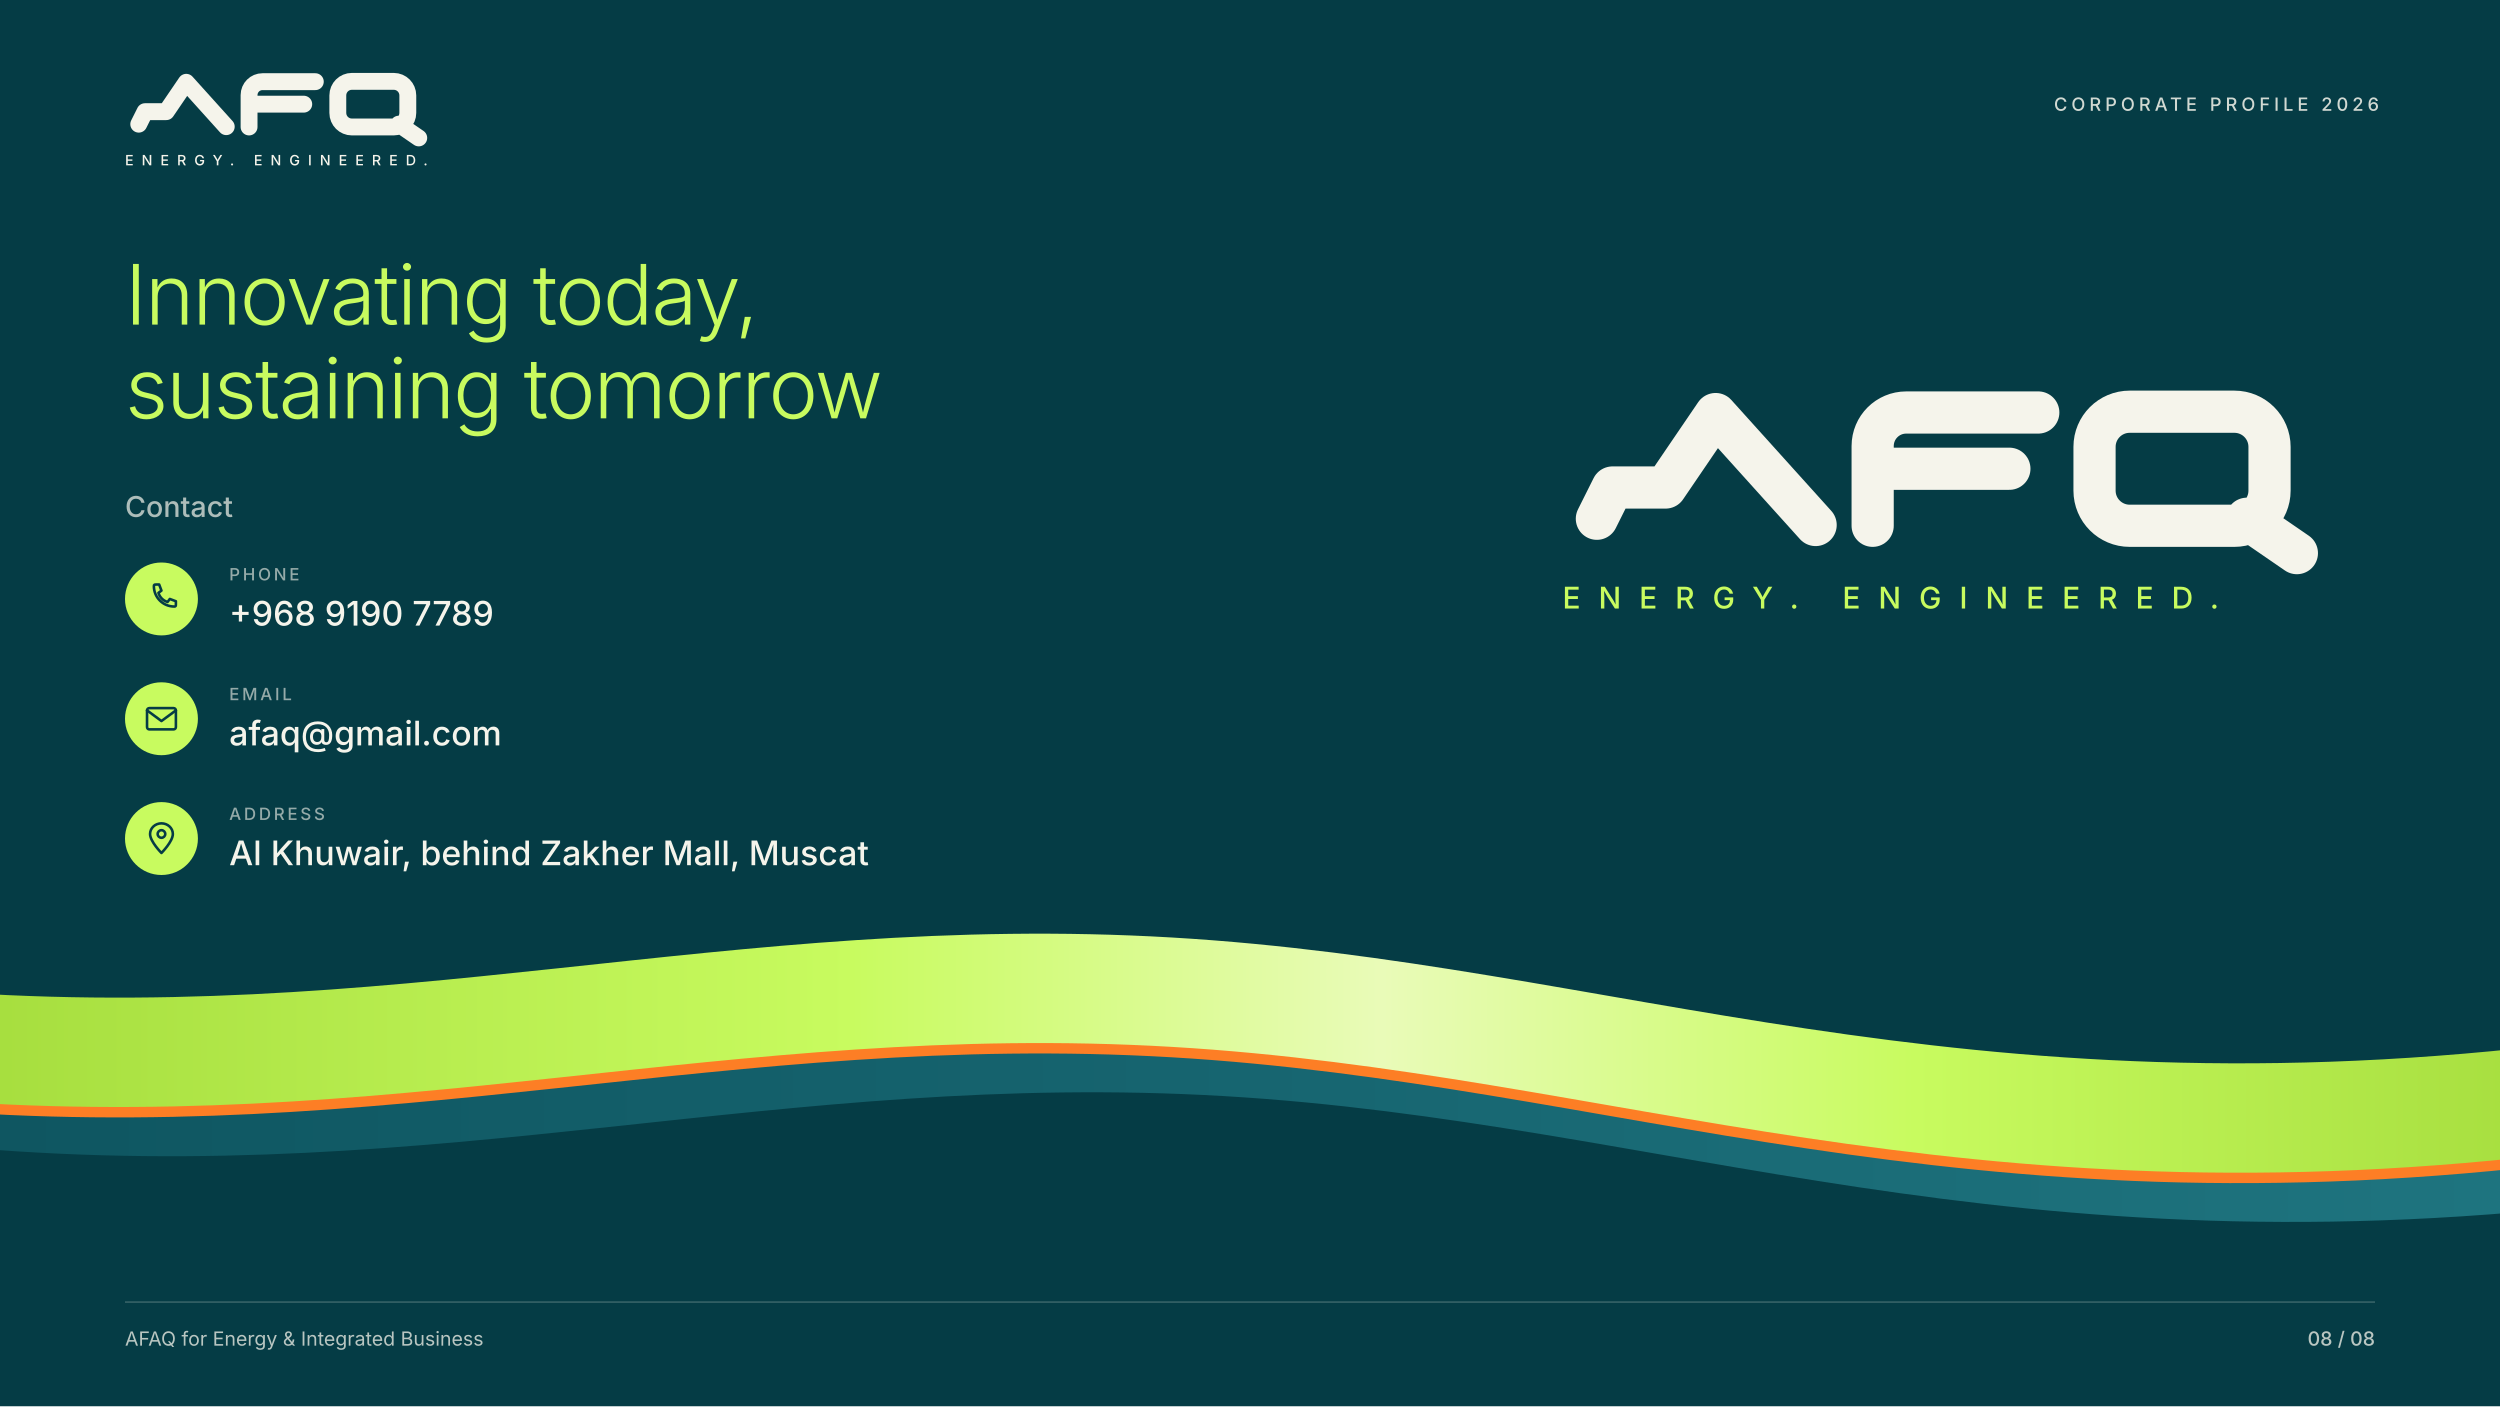
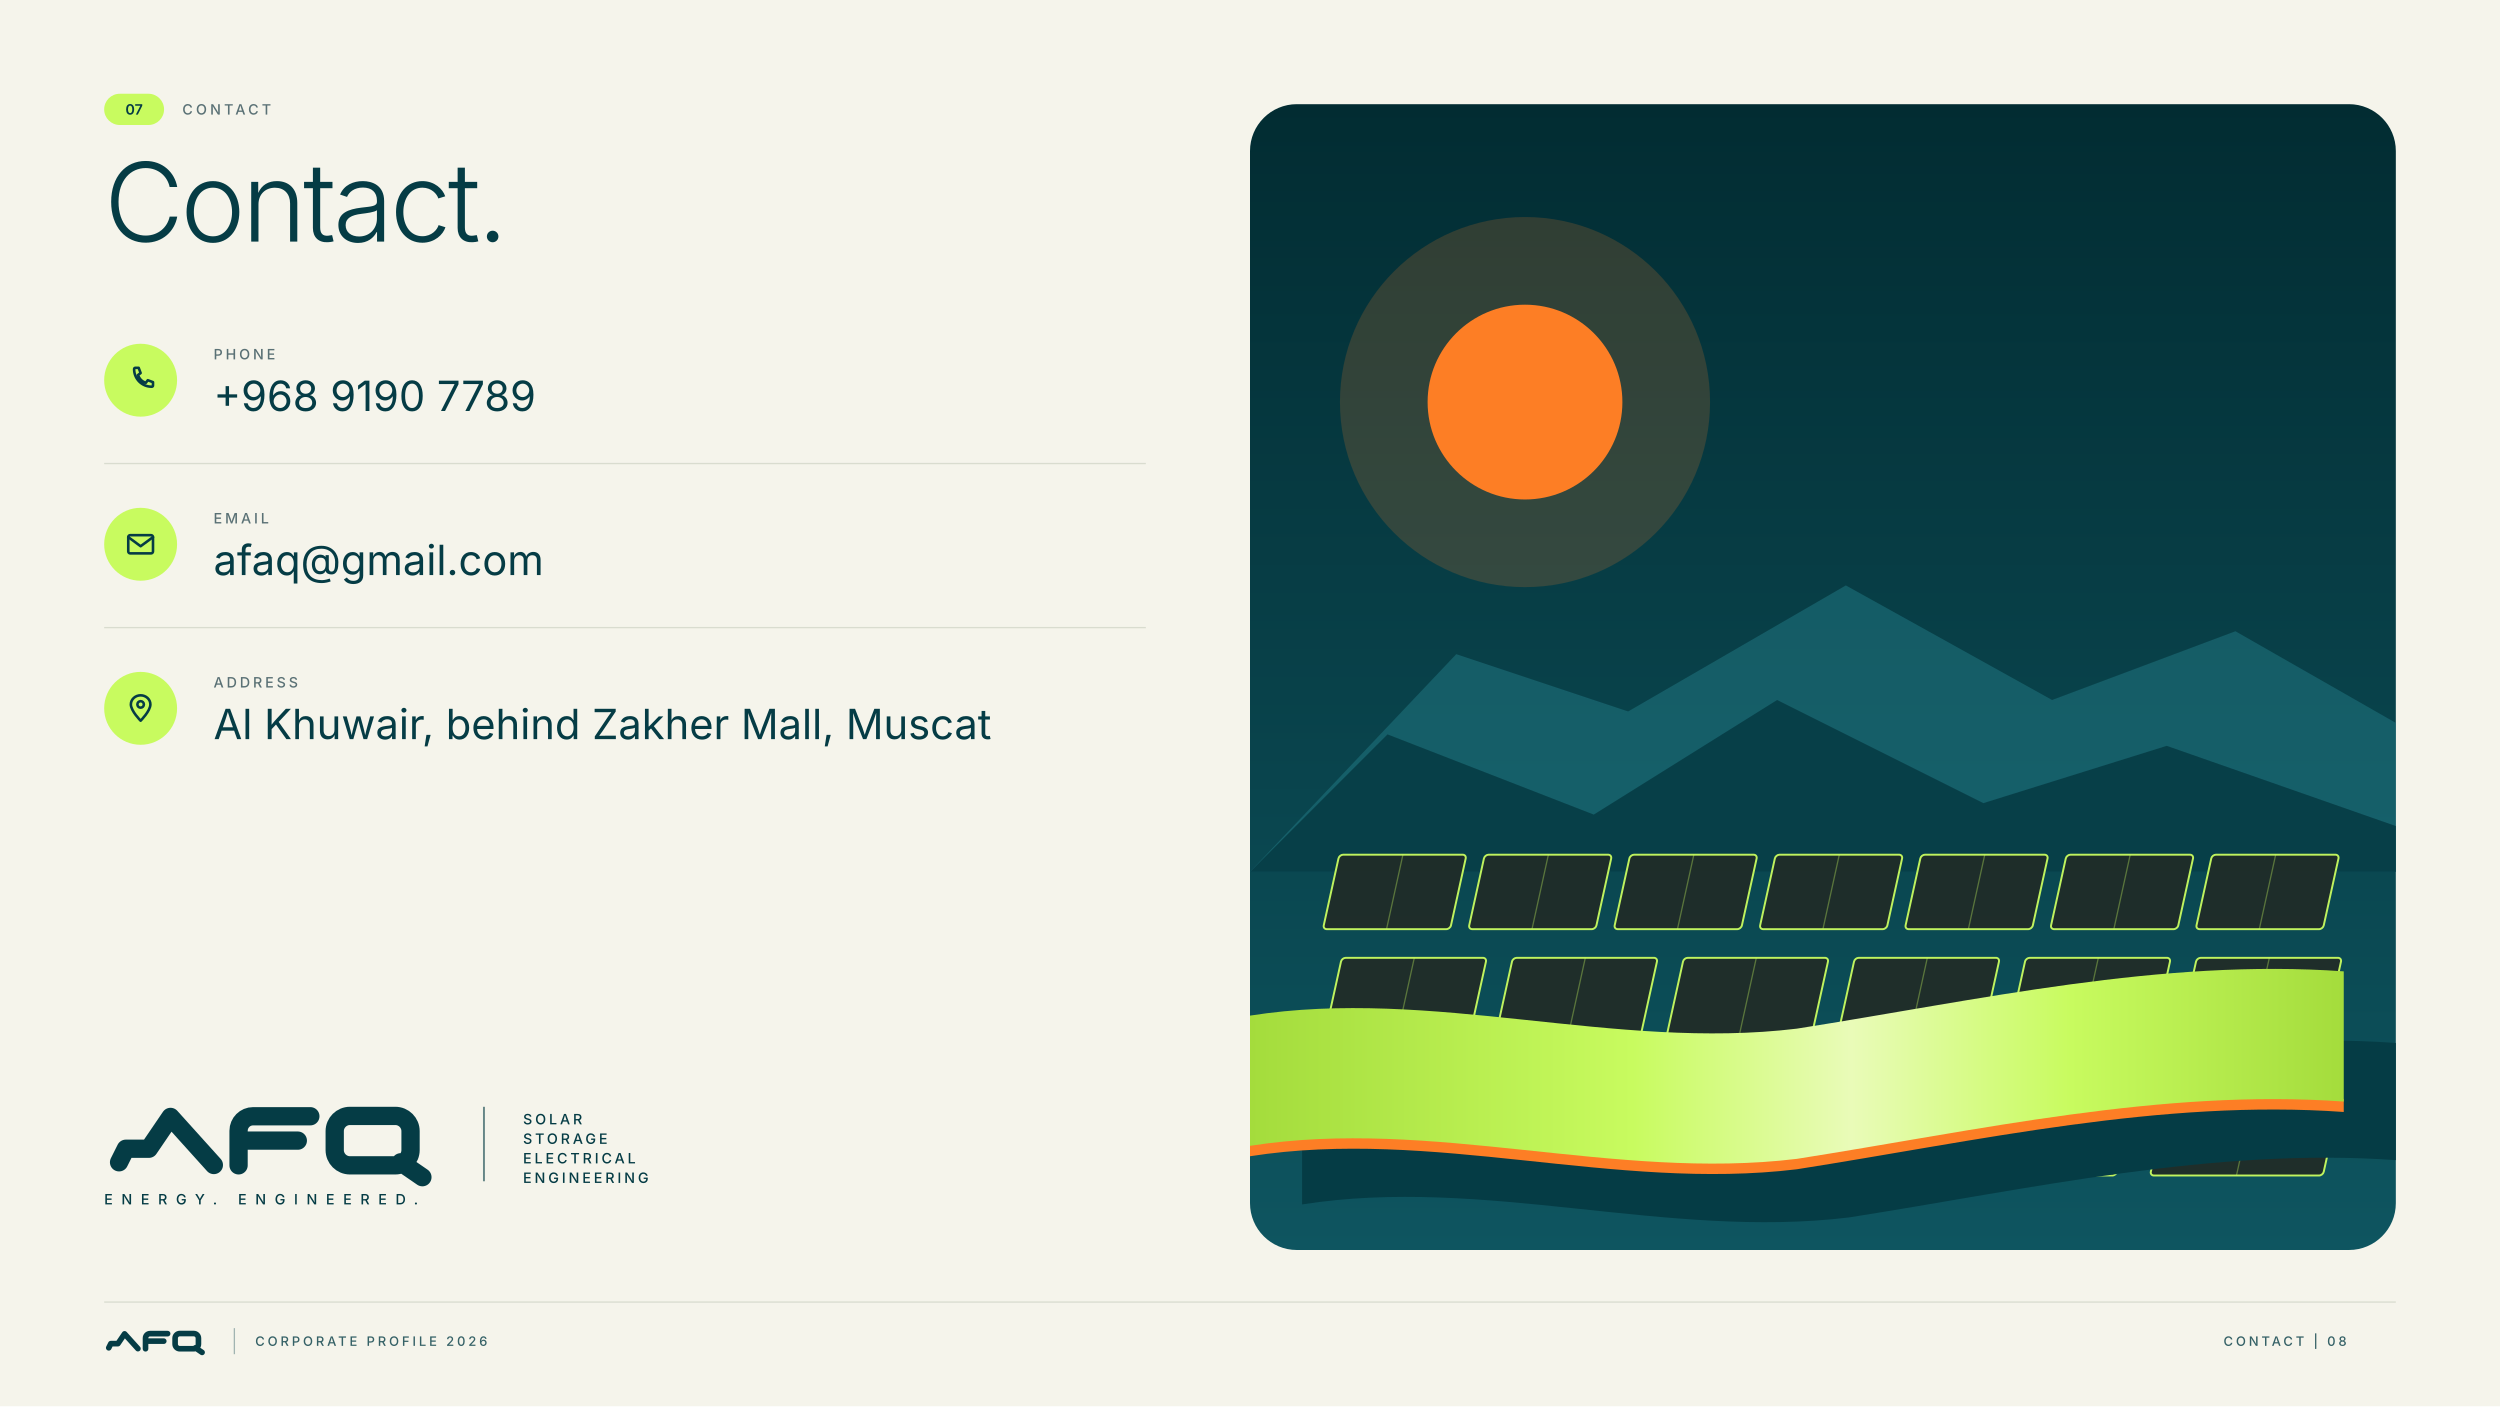
<svg xmlns="http://www.w3.org/2000/svg" width="1920" height="1080" viewBox="0 0 1920 1080">
  <defs>
-     <linearGradient id="grad-1" gradientUnits="userSpaceOnUse" x1="-60" y1="0" x2="1980" y2="0">
-       <stop offset="0" stop-color="#0E5560" stop-opacity="1" />
-       <stop offset="1" stop-color="#1F7580" stop-opacity="1" />
+     <linearGradient id="grad-1" gradientUnits="userSpaceOnUse" x1="0" y1="80" x2="0" y2="960">
+       <stop offset="0" stop-color="#022C32" stop-opacity="1" />
+       <stop offset="1" stop-color="#0E5560" stop-opacity="1" />
    </linearGradient>
-     <linearGradient id="grad-2" gradientUnits="userSpaceOnUse" x1="-60" y1="0" x2="1980" y2="0">
+     <linearGradient id="grad-2" gradientUnits="userSpaceOnUse" x1="960" y1="0" x2="1800" y2="0">
      <stop offset="0" stop-color="#A4DC3C" stop-opacity="1" />
      <stop offset="0.35" stop-color="#C8FB5F" stop-opacity="1" />
      <stop offset="0.55" stop-color="#E9FBB8" stop-opacity="1" />
      <stop offset="0.75" stop-color="#C8FB5F" stop-opacity="1" />
      <stop offset="1" stop-color="#A4DC3C" stop-opacity="1" />
    </linearGradient>
  </defs>
-   <rect id="Background" x="0" y="0" width="1920" height="1080" fill="#053C45" />
-   <g id="Header">
+   <rect id="Background" x="0" y="0" width="1920" height="1080" fill="#F5F4EB" />
+   <g id="Eyebrow">
+     <rect id="Eyebrow-Pill" x="80" y="72" width="46" height="24" rx="12" fill="#C8FB5F" />
+     <text id="Eyebrow-Number" x="103" y="88" font-family="Inter" font-size="11" font-weight="600" fill="#053C45" text-anchor="middle">07</text>
+     <text id="Eyebrow-Label" x="140" y="88" font-family="Inter" font-size="11" font-weight="500" fill="#5A7175" letter-spacing="2.42">CONTACT</text>
+   </g>
+   <text id="Title" x="80" y="185.56" font-family="Inter" font-size="84" font-weight="300" fill="#053C45" letter-spacing="-2.52">Contact.</text>
+   <g id="Contact-Phone">
+     <circle id="Icon-Disc" cx="108" cy="292" r="28" fill="#C8FB5F" />
+     <g id="Icon">
+       <path id="Icon-phone-1" d="M 103 283.5 C 103 282.5 103.5 282.5 104.5 282.5 L 106.5 282.5 L 108 286.5 L 106 288 C 107 291 109 293 112 294 L 113.5 292 L 117.5 293.5 L 117.5 295.5 C 117.5 296.5 117.5 297 116.5 297 C 109 297 103 291 103 283.5 Z" fill="none" stroke="#053C45" stroke-width="2" stroke-linecap="round" stroke-linejoin="round" />
+     </g>
+     <text id="Label" x="164" y="276" font-family="Inter" font-size="11" font-weight="500" fill="#5A7175" letter-spacing="2.2">PHONE</text>
+     <text id="Value" x="164" y="315.64" font-family="Inter" font-size="32" font-weight="400" fill="#053C45">+968 9190 7789</text>
+     <path id="Divider" d="M 80 356 L 880 356" fill="none" stroke="#D9DCCF" stroke-width="1" stroke-linecap="butt" stroke-linejoin="round" />
+   </g>
+   <g id="Contact-Email">
+     <circle id="Icon-Disc-2" cx="108" cy="418" r="28" fill="#C8FB5F" />
+     <g id="Icon-2">
+       <path id="Icon-mail-1" d="M 98.5 412.5 C 98.5 411.67 99.17 411 100 411 L 116 411 C 116.83 411 117.5 411.67 117.5 412.5 L 117.5 423.5 C 117.5 424.33 116.83 425 116 425 L 100 425 C 99.17 425 98.5 424.33 98.5 423.5 Z" fill="none" stroke="#053C45" stroke-width="2" stroke-linecap="round" stroke-linejoin="round" />
+       <path id="Icon-mail-2" d="M 98.5 412.5 L 108 419.5 L 117.5 412.5" fill="none" stroke="#053C45" stroke-width="2" stroke-linecap="round" stroke-linejoin="round" />
+     </g>
+     <text id="Label-2" x="164" y="402" font-family="Inter" font-size="11" font-weight="500" fill="#5A7175" letter-spacing="2.2">EMAIL</text>
+     <text id="Value-2" x="164" y="441.64" font-family="Inter" font-size="32" font-weight="400" fill="#053C45">afaq@gmail.com</text>
+     <path id="Divider-2" d="M 80 482 L 880 482" fill="none" stroke="#D9DCCF" stroke-width="1" stroke-linecap="butt" stroke-linejoin="round" />
+   </g>
+   <g id="Contact-Address">
+     <circle id="Icon-Disc-3" cx="108" cy="544" r="28" fill="#C8FB5F" />
+     <g id="Icon-3">
+       <path id="Icon-pin-1" d="M 108 553.5 C 108 553.5 100.5 546 100.5 541 C 100.5 537 104 534 108 534 C 112 534 115.5 537 115.5 541 C 115.5 546 108 553.5 108 553.5 Z" fill="none" stroke="#053C45" stroke-width="2" stroke-linecap="round" stroke-linejoin="round" />
+       <path id="Icon-pin-2" d="M 110.5 541 C 110.5 542.38 109.38 543.5 108 543.5 C 106.62 543.5 105.5 542.38 105.5 541 C 105.5 539.62 106.62 538.5 108 538.5 C 109.38 538.5 110.5 539.62 110.5 541 Z" fill="none" stroke="#053C45" stroke-width="2" stroke-linecap="round" stroke-linejoin="round" />
+     </g>
+     <text id="Label-3" x="164" y="528" font-family="Inter" font-size="11" font-weight="500" fill="#5A7175" letter-spacing="2.2">ADDRESS</text>
+     <text id="Value-3" x="164" y="567.64" font-family="Inter" font-size="32" font-weight="400" fill="#053C45">Al Khuwair, behind Zakher Mall, Muscat</text>
+   </g>
+   <g id="Logo-Lockup-Services">
    <g id="Logo-Lockup">
      <g id="Wordmark-AFQ">
-         <path id="Letter-A" d="M 106.56 95.36 L 111.36 85.76 L 127.68 85.76 L 143.04 63.2 L 173.76 97.28" fill="none" stroke="#F5F4EB" stroke-width="12.96" stroke-linecap="round" stroke-linejoin="round" />
-         <path id="Letter-F" d="M 191.28 97.52 L 191.28 73.04 C 191.28 67.33 195.89 62.72 201.6 62.72 L 242.16 62.72 M 191.28 80 L 233.28 80" fill="none" stroke="#F5F4EB" stroke-width="12.96" stroke-linecap="round" stroke-linejoin="round" />
-         <path id="Letter-Q" d="M 259.44 73.28 C 259.44 67.31 264.27 62.48 270.24 62.48 L 302.4 62.48 C 308.37 62.48 313.2 67.31 313.2 73.28 L 313.2 86.72 C 313.2 92.69 308.37 97.52 302.4 97.52 L 270.24 97.52 C 264.27 97.52 259.44 92.69 259.44 86.72 Z M 306.24 95.36 L 321.6 105.92" fill="none" stroke="#F5F4EB" stroke-width="12.96" stroke-linecap="round" stroke-linejoin="round" />
+         <path id="Letter-A" d="M 91.44 892.64 L 96.64 882.24 L 114.32 882.24 L 130.96 857.8 L 164.24 894.72" fill="none" stroke="#053C45" stroke-width="14.04" stroke-linecap="round" stroke-linejoin="round" />
+         <path id="Letter-F" d="M 183.22 894.98 L 183.22 868.46 C 183.22 862.27 188.21 857.28 194.4 857.28 L 238.34 857.28 M 183.22 876 L 228.72 876" fill="none" stroke="#053C45" stroke-width="14.04" stroke-linecap="round" stroke-linejoin="round" />
+         <path id="Letter-Q" d="M 257.06 868.72 C 257.06 862.26 262.3 857.02 268.76 857.02 L 303.6 857.02 C 310.06 857.02 315.3 862.26 315.3 868.72 L 315.3 883.28 C 315.3 889.74 310.06 894.98 303.6 894.98 L 268.76 894.98 C 262.3 894.98 257.06 889.74 257.06 883.28 Z M 307.76 892.64 L 324.4 904.08" fill="none" stroke="#053C45" stroke-width="14.04" stroke-linecap="round" stroke-linejoin="round" />
      </g>
-       <text id="Tagline" x="96" y="127" font-family="Inter" font-size="11" font-weight="500" fill="#F5F4EB" letter-spacing="6.12">ENERGY. ENGINEERED.</text>
+       <text id="Tagline" x="80" y="925" font-family="Inter" font-size="11" font-weight="500" fill="#053C45" letter-spacing="6.6">ENERGY. ENGINEERED.</text>
    </g>
-     <text id="Eyebrow" x="1827.08" y="85.09" font-family="Inter" font-size="14" font-weight="500" fill="#F5F4EB" letter-spacing="3.08" text-anchor="end" opacity="0.85">CORPORATE PROFILE 2026</text>
+     <path id="Lockup-Divider" d="M 371.68 850 L 371.68 907.2" fill="none" stroke="#053C45" stroke-width="1.5" stroke-linecap="butt" stroke-linejoin="round" opacity="0.6" />
+     <g id="Services">
+       <g id="Services-List">
+         <text id="Services-List-line" x="401.68" y="863.5" font-family="Inter" font-size="11" font-weight="500" fill="#053C45" letter-spacing="2.2">SOLAR</text>
+         <text id="Services-List-line-2" x="401.68" y="878.5" font-family="Inter" font-size="11" font-weight="500" fill="#053C45" letter-spacing="2.2">STORAGE</text>
+         <text id="Services-List-line-3" x="401.68" y="893.5" font-family="Inter" font-size="11" font-weight="500" fill="#053C45" letter-spacing="2.2">ELECTRICAL</text>
+         <text id="Services-List-line-4" x="401.68" y="908.5" font-family="Inter" font-size="11" font-weight="500" fill="#053C45" letter-spacing="2.2">ENGINEERING</text>
+       </g>
+     </g>
  </g>
-   <g id="Slogan">
-     <text id="Slogan-line" x="96" y="249.28" font-family="Inter" font-size="64" font-weight="300" fill="#C8FB5F" letter-spacing="-1.28">Innovating today,</text>
-     <text id="Slogan-line-2" x="96" y="321.28" font-family="Inter" font-size="64" font-weight="300" fill="#C8FB5F" letter-spacing="-1.28">sustaining tomorrow</text>
-   </g>
-   <text id="Contact-Title" x="96" y="397" font-family="Inter" font-size="22" font-weight="500" fill="#F5F4EB" opacity="0.7">Contact</text>
-   <g id="Contact-Phone">
-     <circle id="Icon-Disc" cx="124" cy="460" r="28" fill="#C8FB5F" />
-     <g id="Icon">
-       <path id="Icon-phone-1" d="M 118.17 450.08 C 118.17 448.92 118.75 448.92 119.92 448.92 L 122.25 448.92 L 124 453.58 L 121.67 455.33 C 122.83 458.83 125.17 461.17 128.67 462.33 L 130.42 460 L 135.08 461.75 L 135.08 464.08 C 135.08 465.25 135.08 465.83 133.92 465.83 C 125.17 465.83 118.17 458.83 118.17 450.08 Z" fill="none" stroke="#053C45" stroke-width="2" stroke-linecap="round" stroke-linejoin="round" />
+   <g id="Photo-Farm">
+     <path id="Photo-Farm__set-image-fill" d="M 960 116 C 960 96.12 976.12 80 996 80 L 1804 80 C 1823.88 80 1840 96.12 1840 116 L 1840 924 C 1840 943.88 1823.88 960 1804 960 L 996 960 C 976.12 960 960 943.88 960 924 Z" fill="url(#grad-1)" />
+     <g id="Placeholder-Art--delete-after-placing-photo">
+       <circle id="Sun-Glow" cx="1171.2" cy="308.8" r="142.12" fill="#FD7E25" opacity="0.18" />
+       <circle id="Sun" cx="1171.2" cy="308.8" r="74.8" fill="#FD7E25" />
+       <path id="Mountains-Far" d="M 960 669.6 L 1118.4 502.4 L 1250.4 546.4 L 1417.6 449.6 L 1576 537.6 L 1716.8 484.8 L 1840 555.2 L 1840 669.6 Z" fill="#1F7580" opacity="0.55" />
+       <path id="Mountains-Near" d="M 960 669.6 L 1065.6 564 L 1224 625.6 L 1364.8 537.6 L 1523.2 616.8 L 1664 572.8 L 1840 634.4 L 1840 669.6 Z" fill="#053C45" opacity="0.9" />
+       <g id="Solar-Array">
+         <path id="Panel-1-1" d="M 1027.94 659.33 C 1028.3 657.71 1029.93 656.4 1031.58 656.4 L 1123.3 656.4 C 1124.96 656.4 1126.01 657.71 1125.65 659.33 L 1114.36 710.67 C 1114 712.29 1112.37 713.6 1110.71 713.6 L 1019 713.6 C 1017.34 713.6 1016.29 712.29 1016.64 710.67 Z" fill="#202C28" stroke="#C8FB5F" stroke-width="1.5" stroke-linecap="round" stroke-linejoin="round" opacity="0.95" />
+         <path id="Panel-1-1-line" d="M 1077.44 656.4 L 1064.86 713.6" fill="none" stroke="#C8FB5F" stroke-width="1" stroke-linecap="butt" stroke-linejoin="round" opacity="0.35" />
+         <path id="Panel-1-2" d="M 1139.65 659.33 C 1140.01 657.71 1141.64 656.4 1143.3 656.4 L 1235.01 656.4 C 1236.67 656.4 1237.72 657.71 1237.37 659.33 L 1226.07 710.67 C 1225.72 712.29 1224.09 713.6 1222.43 713.6 L 1130.71 713.6 C 1129.06 713.6 1128 712.29 1128.36 710.67 Z" fill="#202C28" stroke="#C8FB5F" stroke-width="1.5" stroke-linecap="round" stroke-linejoin="round" opacity="0.95" />
+         <path id="Panel-1-2-line" d="M 1189.16 656.4 L 1176.57 713.6" fill="none" stroke="#C8FB5F" stroke-width="1" stroke-linecap="butt" stroke-linejoin="round" opacity="0.35" />
+         <path id="Panel-1-3" d="M 1251.37 659.33 C 1251.72 657.71 1253.36 656.4 1255.01 656.4 L 1346.73 656.4 C 1348.38 656.4 1349.44 657.71 1349.08 659.33 L 1337.79 710.67 C 1337.43 712.29 1335.8 713.6 1334.14 713.6 L 1242.43 713.6 C 1240.77 713.6 1239.72 712.29 1240.07 710.67 Z" fill="#202C28" stroke="#C8FB5F" stroke-width="1.5" stroke-linecap="round" stroke-linejoin="round" opacity="0.95" />
+         <path id="Panel-1-3-line" d="M 1300.87 656.4 L 1288.29 713.6" fill="none" stroke="#C8FB5F" stroke-width="1" stroke-linecap="butt" stroke-linejoin="round" opacity="0.35" />
+         <path id="Panel-1-4" d="M 1363.08 659.33 C 1363.44 657.71 1365.07 656.4 1366.73 656.4 L 1458.44 656.4 C 1460.1 656.4 1461.15 657.71 1460.8 659.33 L 1449.5 710.67 C 1449.15 712.29 1447.51 713.6 1445.86 713.6 L 1354.14 713.6 C 1352.49 713.6 1351.43 712.29 1351.79 710.67 Z" fill="#202C28" stroke="#C8FB5F" stroke-width="1.5" stroke-linecap="round" stroke-linejoin="round" opacity="0.95" />
+         <path id="Panel-1-4-line" d="M 1412.58 656.4 L 1400 713.6" fill="none" stroke="#C8FB5F" stroke-width="1" stroke-linecap="butt" stroke-linejoin="round" opacity="0.35" />
+         <path id="Panel-1-5" d="M 1474.8 659.33 C 1475.15 657.71 1476.78 656.4 1478.44 656.4 L 1570.16 656.4 C 1571.81 656.4 1572.87 657.71 1572.51 659.33 L 1561.22 710.67 C 1560.86 712.29 1559.23 713.6 1557.57 713.6 L 1465.86 713.6 C 1464.2 713.6 1463.15 712.29 1463.5 710.67 Z" fill="#202C28" stroke="#C8FB5F" stroke-width="1.5" stroke-linecap="round" stroke-linejoin="round" opacity="0.95" />
+         <path id="Panel-1-5-line" d="M 1524.3 656.4 L 1511.71 713.6" fill="none" stroke="#C8FB5F" stroke-width="1" stroke-linecap="butt" stroke-linejoin="round" opacity="0.35" />
+         <path id="Panel-1-6" d="M 1586.51 659.33 C 1586.87 657.71 1588.5 656.4 1590.16 656.4 L 1681.87 656.4 C 1683.53 656.4 1684.58 657.71 1684.23 659.33 L 1672.93 710.67 C 1672.57 712.29 1670.94 713.6 1669.29 713.6 L 1577.57 713.6 C 1575.91 713.6 1574.86 712.29 1575.22 710.67 Z" fill="#202C28" stroke="#C8FB5F" stroke-width="1.5" stroke-linecap="round" stroke-linejoin="round" opacity="0.95" />
+         <path id="Panel-1-6-line" d="M 1636.01 656.4 L 1623.43 713.6" fill="none" stroke="#C8FB5F" stroke-width="1" stroke-linecap="butt" stroke-linejoin="round" opacity="0.35" />
+         <path id="Panel-1-7" d="M 1698.23 659.33 C 1698.58 657.71 1700.21 656.4 1701.87 656.4 L 1793.58 656.4 C 1795.24 656.4 1796.3 657.71 1795.94 659.33 L 1784.64 710.67 C 1784.29 712.29 1782.66 713.6 1781 713.6 L 1689.29 713.6 C 1687.63 713.6 1686.57 712.29 1686.93 710.67 Z" fill="#202C28" stroke="#C8FB5F" stroke-width="1.5" stroke-linecap="round" stroke-linejoin="round" opacity="0.95" />
+         <path id="Panel-1-7-line" d="M 1747.73 656.4 L 1735.14 713.6" fill="none" stroke="#C8FB5F" stroke-width="1" stroke-linecap="butt" stroke-linejoin="round" opacity="0.35" />
+         <path id="Panel-2-1" d="M 1029.88 738.53 C 1030.23 736.91 1031.86 735.6 1033.52 735.6 L 1138.85 735.6 C 1140.51 735.6 1141.56 736.91 1141.21 738.53 L 1127.98 798.67 C 1127.62 800.29 1125.99 801.6 1124.33 801.6 L 1019 801.6 C 1017.34 801.6 1016.29 800.29 1016.64 798.67 Z" fill="#202C28" stroke="#C8FB5F" stroke-width="1.5" stroke-linecap="round" stroke-linejoin="round" opacity="0.95" />
+         <path id="Panel-2-1-line" d="M 1086.19 735.6 L 1071.67 801.6" fill="none" stroke="#C8FB5F" stroke-width="1" stroke-linecap="butt" stroke-linejoin="round" opacity="0.35" />
+         <path id="Panel-2-2" d="M 1161.21 738.53 C 1161.56 736.91 1163.2 735.6 1164.85 735.6 L 1270.19 735.6 C 1271.84 735.6 1272.9 736.91 1272.54 738.53 L 1259.31 798.67 C 1258.96 800.29 1257.32 801.6 1255.67 801.6 L 1150.33 801.6 C 1148.68 801.6 1147.62 800.29 1147.98 798.67 Z" fill="#202C28" stroke="#C8FB5F" stroke-width="1.5" stroke-linecap="round" stroke-linejoin="round" opacity="0.95" />
+         <path id="Panel-2-2-line" d="M 1217.52 735.6 L 1203 801.6" fill="none" stroke="#C8FB5F" stroke-width="1" stroke-linecap="butt" stroke-linejoin="round" opacity="0.35" />
+         <path id="Panel-2-3" d="M 1292.54 738.53 C 1292.9 736.91 1294.53 735.6 1296.19 735.6 L 1401.52 735.6 C 1403.18 735.6 1404.23 736.91 1403.88 738.53 L 1390.64 798.67 C 1390.29 800.29 1388.66 801.6 1387 801.6 L 1281.67 801.6 C 1280.01 801.6 1278.96 800.29 1279.31 798.67 Z" fill="#202C28" stroke="#C8FB5F" stroke-width="1.5" stroke-linecap="round" stroke-linejoin="round" opacity="0.95" />
+         <path id="Panel-2-3-line" d="M 1348.85 735.6 L 1334.33 801.6" fill="none" stroke="#C8FB5F" stroke-width="1" stroke-linecap="butt" stroke-linejoin="round" opacity="0.35" />
+         <path id="Panel-2-4" d="M 1423.88 738.53 C 1424.23 736.91 1425.86 735.6 1427.52 735.6 L 1532.85 735.6 C 1534.51 735.6 1535.56 736.91 1535.21 738.53 L 1521.98 798.67 C 1521.62 800.29 1519.99 801.6 1518.33 801.6 L 1413 801.6 C 1411.34 801.6 1410.29 800.29 1410.64 798.67 Z" fill="#202C28" stroke="#C8FB5F" stroke-width="1.5" stroke-linecap="round" stroke-linejoin="round" opacity="0.95" />
+         <path id="Panel-2-4-line" d="M 1480.19 735.6 L 1465.67 801.6" fill="none" stroke="#C8FB5F" stroke-width="1" stroke-linecap="butt" stroke-linejoin="round" opacity="0.35" />
+         <path id="Panel-2-5" d="M 1555.21 738.53 C 1555.56 736.91 1557.2 735.6 1558.85 735.6 L 1664.19 735.6 C 1665.84 735.6 1666.9 736.91 1666.54 738.53 L 1653.31 798.67 C 1652.96 800.29 1651.32 801.6 1649.67 801.6 L 1544.33 801.6 C 1542.68 801.6 1541.62 800.29 1541.98 798.67 Z" fill="#202C28" stroke="#C8FB5F" stroke-width="1.5" stroke-linecap="round" stroke-linejoin="round" opacity="0.95" />
+         <path id="Panel-2-5-line" d="M 1611.52 735.6 L 1597 801.6" fill="none" stroke="#C8FB5F" stroke-width="1" stroke-linecap="butt" stroke-linejoin="round" opacity="0.35" />
+         <path id="Panel-2-6" d="M 1686.54 738.53 C 1686.9 736.91 1688.53 735.6 1690.19 735.6 L 1795.52 735.6 C 1797.18 735.6 1798.23 736.91 1797.88 738.53 L 1784.64 798.67 C 1784.29 800.29 1782.66 801.6 1781 801.6 L 1675.67 801.6 C 1674.01 801.6 1672.96 800.29 1673.31 798.67 Z" fill="#202C28" stroke="#C8FB5F" stroke-width="1.5" stroke-linecap="round" stroke-linejoin="round" opacity="0.95" />
+         <path id="Panel-2-6-line" d="M 1742.85 735.6 L 1728.33 801.6" fill="none" stroke="#C8FB5F" stroke-width="1" stroke-linecap="butt" stroke-linejoin="round" opacity="0.35" />
+         <path id="Panel-3-1" d="M 1032.78 826.53 C 1033.14 824.91 1034.77 823.6 1036.42 823.6 L 1163.22 823.6 C 1164.88 823.6 1165.94 824.91 1165.58 826.53 L 1149.44 899.87 C 1149.09 901.49 1147.46 902.8 1145.8 902.8 L 1019 902.8 C 1017.34 902.8 1016.29 901.49 1016.64 899.87 Z" fill="#202C28" stroke="#C8FB5F" stroke-width="1.5" stroke-linecap="round" stroke-linejoin="round" opacity="0.95" />
+         <path id="Panel-3-1-line" d="M 1099.82 823.6 L 1082.4 902.8" fill="none" stroke="#C8FB5F" stroke-width="1" stroke-linecap="butt" stroke-linejoin="round" opacity="0.35" />
+         <path id="Panel-3-2" d="M 1191.58 826.53 C 1191.94 824.91 1193.57 823.6 1195.22 823.6 L 1322.02 823.6 C 1323.68 823.6 1324.74 824.91 1324.38 826.53 L 1308.24 899.87 C 1307.89 901.49 1306.26 902.8 1304.6 902.8 L 1177.8 902.8 C 1176.14 902.8 1175.09 901.49 1175.44 899.87 Z" fill="#202C28" stroke="#C8FB5F" stroke-width="1.5" stroke-linecap="round" stroke-linejoin="round" opacity="0.95" />
+         <path id="Panel-3-2-line" d="M 1258.62 823.6 L 1241.2 902.8" fill="none" stroke="#C8FB5F" stroke-width="1" stroke-linecap="butt" stroke-linejoin="round" opacity="0.35" />
+         <path id="Panel-3-3" d="M 1350.38 826.53 C 1350.74 824.91 1352.37 823.6 1354.02 823.6 L 1480.82 823.6 C 1482.48 823.6 1483.54 824.91 1483.18 826.53 L 1467.04 899.87 C 1466.69 901.49 1465.06 902.8 1463.4 902.8 L 1336.6 902.8 C 1334.94 902.8 1333.89 901.49 1334.24 899.87 Z" fill="#202C28" stroke="#C8FB5F" stroke-width="1.5" stroke-linecap="round" stroke-linejoin="round" opacity="0.95" />
+         <path id="Panel-3-3-line" d="M 1417.42 823.6 L 1400 902.8" fill="none" stroke="#C8FB5F" stroke-width="1" stroke-linecap="butt" stroke-linejoin="round" opacity="0.35" />
+         <path id="Panel-3-4" d="M 1509.18 826.53 C 1509.54 824.91 1511.17 823.6 1512.82 823.6 L 1639.62 823.6 C 1641.28 823.6 1642.34 824.91 1641.98 826.53 L 1625.84 899.87 C 1625.49 901.49 1623.86 902.8 1622.2 902.8 L 1495.4 902.8 C 1493.74 902.8 1492.69 901.49 1493.04 899.87 Z" fill="#202C28" stroke="#C8FB5F" stroke-width="1.5" stroke-linecap="round" stroke-linejoin="round" opacity="0.95" />
+         <path id="Panel-3-4-line" d="M 1576.22 823.6 L 1558.8 902.8" fill="none" stroke="#C8FB5F" stroke-width="1" stroke-linecap="butt" stroke-linejoin="round" opacity="0.35" />
+         <path id="Panel-3-5" d="M 1667.98 826.53 C 1668.34 824.91 1669.97 823.6 1671.62 823.6 L 1798.42 823.6 C 1800.08 823.6 1801.14 824.91 1800.78 826.53 L 1784.64 899.87 C 1784.29 901.49 1782.66 902.8 1781 902.8 L 1654.2 902.8 C 1652.54 902.8 1651.49 901.49 1651.84 899.87 Z" fill="#202C28" stroke="#C8FB5F" stroke-width="1.5" stroke-linecap="round" stroke-linejoin="round" opacity="0.95" />
+         <path id="Panel-3-5-line" d="M 1735.02 823.6 L 1717.6 902.8" fill="none" stroke="#C8FB5F" stroke-width="1" stroke-linecap="butt" stroke-linejoin="round" opacity="0.35" />
+       </g>
    </g>
-     <text id="Label" x="176" y="445.73" font-family="Inter" font-size="13" font-weight="500" fill="#F5F4EB" letter-spacing="2.08" opacity="0.6">PHONE</text>
-     <text id="Value" x="176" y="480.46" font-family="Inter" font-size="26" font-weight="500" fill="#F5F4EB">+968 9190 7789</text>
-   </g>
-   <g id="Contact-Email">
-     <circle id="Icon-Disc-2" cx="124" cy="552" r="28" fill="#C8FB5F" />
-     <g id="Icon-2">
-       <path id="Icon-mail-1" d="M 112.92 545.58 C 112.92 544.62 113.7 543.83 114.67 543.83 L 133.33 543.83 C 134.3 543.83 135.08 544.62 135.08 545.58 L 135.08 558.42 C 135.08 559.38 134.3 560.17 133.33 560.17 L 114.67 560.17 C 113.7 560.17 112.92 559.38 112.92 558.42 Z" fill="none" stroke="#053C45" stroke-width="2" stroke-linecap="round" stroke-linejoin="round" />
-       <path id="Icon-mail-2" d="M 112.92 545.58 L 124 553.75 L 135.08 545.58" fill="none" stroke="#053C45" stroke-width="2" stroke-linecap="round" stroke-linejoin="round" />
-     </g>
-     <text id="Label-2" x="176" y="537.73" font-family="Inter" font-size="13" font-weight="500" fill="#F5F4EB" letter-spacing="2.08" opacity="0.6">EMAIL</text>
-     <text id="Value-2" x="176" y="572.46" font-family="Inter" font-size="26" font-weight="500" fill="#F5F4EB">afaq@gmail.com</text>
-   </g>
-   <g id="Contact-Address">
-     <circle id="Icon-Disc-3" cx="124" cy="644" r="28" fill="#C8FB5F" />
-     <g id="Icon-3">
-       <path id="Icon-pin-1" d="M 124 655.08 C 124 655.08 115.25 646.33 115.25 640.5 C 115.25 635.83 119.33 632.33 124 632.33 C 128.67 632.33 132.75 635.83 132.75 640.5 C 132.75 646.33 124 655.08 124 655.08 Z" fill="none" stroke="#053C45" stroke-width="2" stroke-linecap="round" stroke-linejoin="round" />
-       <path id="Icon-pin-2" d="M 126.92 640.5 C 126.92 642.11 125.61 643.42 124 643.42 C 122.39 643.42 121.08 642.11 121.08 640.5 C 121.08 638.89 122.39 637.58 124 637.58 C 125.61 637.58 126.92 638.89 126.92 640.5 Z" fill="none" stroke="#053C45" stroke-width="2" stroke-linecap="round" stroke-linejoin="round" />
-     </g>
-     <text id="Label-3" x="176" y="629.73" font-family="Inter" font-size="13" font-weight="500" fill="#F5F4EB" letter-spacing="2.08" opacity="0.6">ADDRESS</text>
-     <text id="Value-3" x="176" y="664.46" font-family="Inter" font-size="26" font-weight="500" fill="#F5F4EB">Al Khuwair, behind Zakher Mall, Muscat</text>
-   </g>
-   <g id="Logo-Lockup-2">
-     <g id="Wordmark-AFQ-2">
-       <path id="Letter-A-2" d="M 1226.4 398.4 L 1238.4 374.4 L 1279.2 374.4 L 1317.6 318 L 1394.4 403.2" fill="none" stroke="#F5F4EB" stroke-width="32.4" stroke-linecap="round" stroke-linejoin="round" />
-       <path id="Letter-F-2" d="M 1438.2 403.8 L 1438.2 342.6 C 1438.2 328.32 1449.72 316.8 1464 316.8 L 1565.4 316.8 M 1438.2 360 L 1543.2 360" fill="none" stroke="#F5F4EB" stroke-width="32.4" stroke-linecap="round" stroke-linejoin="round" />
-       <path id="Letter-Q-2" d="M 1608.6 343.2 C 1608.6 328.28 1620.68 316.2 1635.6 316.2 L 1716 316.2 C 1730.92 316.2 1743 328.28 1743 343.2 L 1743 376.8 C 1743 391.72 1730.92 403.8 1716 403.8 L 1635.6 403.8 C 1620.68 403.8 1608.6 391.72 1608.6 376.8 Z M 1725.6 398.4 L 1764 424.8" fill="none" stroke="#F5F4EB" stroke-width="32.4" stroke-linecap="round" stroke-linejoin="round" />
-     </g>
-     <text id="Tagline-2" x="1200" y="467.37" font-family="Inter" font-size="23" font-weight="500" fill="#C8FB5F" letter-spacing="13.8">ENERGY. ENGINEERED.</text>
  </g>
  <g id="Ribbon">
-     <path id="Ribbon-Teal" d="M -20 806.2 C 340 836.2 600 746.2 940 766.2 C 1280 786.2 1540 906.2 2020 846.2 L 2020 921.8 C 1540 981.8 1280 861.8 940 841.8 C 600 821.8 340 911.8 -20 881.8 Z" fill="url(#grad-1)" />
-     <path id="Ribbon-Orange" d="M -60 842 C 300 872 560 782 900 802 C 1240 822 1500 942 1980 882 L 1980 892 C 1500 952 1240 832 900 812 C 560 792 300 882 -60 852 Z" fill="#FD7E25" />
-     <path id="Ribbon-Lime" d="M -60 760 C 300 790 560 700 900 720 C 1240 740 1500 860 1980 800 L 1980 884 C 1500 944 1240 824 900 804 C 560 784 300 874 -60 844 Z" fill="url(#grad-2)" />
+     <path id="Ribbon-Teal" d="M 1000 835 C 1140 813 1280 862 1420 845 C 1560 823 1700 791 1840 801 L 1840 891 C 1700 881 1560 913 1420 935 C 1280 952 1140 903 1000 925 Z" fill="#053C45" />
+     <path id="Ribbon-Orange" d="M 960 878 C 1100 856 1240 905 1380 888 C 1520 866 1660 834 1800 844 L 1800 854 C 1660 844 1520 876 1380 898 C 1240 915 1100 866 960 888 Z" fill="#FD7E25" />
+     <path id="Ribbon-Lime" d="M 960 780 C 1100 758 1240 807 1380 790 C 1520 768 1660 736 1800 746 L 1800 846 C 1660 836 1520 868 1380 890 C 1240 907 1100 858 960 880 Z" fill="url(#grad-2)" />
  </g>
  <g id="Footer">
-     <path id="Footer-Rule" d="M 96 1000 L 1824 1000" fill="none" stroke="#F5F4EB" stroke-width="1" stroke-linecap="butt" stroke-linejoin="round" opacity="0.25" />
-     <text id="Footer-Section" x="96" y="1033.46" font-family="Inter" font-size="15" font-weight="400" fill="#F5F4EB" opacity="0.75">AFAQ for Energy &amp; Integrated Business</text>
-     <text id="Footer-Page" x="1824" y="1033.46" font-family="Inter" font-size="15" font-weight="500" fill="#F5F4EB" text-anchor="end" opacity="0.75">08 / 08</text>
+     <path id="Footer-Rule" d="M 80 1000 L 1840 1000" fill="none" stroke="#D9DCCF" stroke-width="1" stroke-linecap="butt" stroke-linejoin="round" />
+     <g id="Footer-Wordmark">
+       <path id="Letter-A-2" d="M 83.52 1035.12 L 85.12 1031.92 L 90.56 1031.92 L 95.68 1024.4 L 105.92 1035.76" fill="none" stroke="#053C45" stroke-width="4.32" stroke-linecap="round" stroke-linejoin="round" />
+       <path id="Letter-F-2" d="M 111.76 1035.84 L 111.76 1027.68 C 111.76 1025.78 113.3 1024.24 115.2 1024.24 L 128.72 1024.24 M 111.76 1030 L 125.76 1030" fill="none" stroke="#053C45" stroke-width="4.32" stroke-linecap="round" stroke-linejoin="round" />
+       <path id="Letter-Q-2" d="M 134.48 1027.76 C 134.48 1025.77 136.09 1024.16 138.08 1024.16 L 148.8 1024.16 C 150.79 1024.16 152.4 1025.77 152.4 1027.76 L 152.4 1032.24 C 152.4 1034.23 150.79 1035.84 148.8 1035.84 L 138.08 1035.84 C 136.09 1035.84 134.48 1034.23 134.48 1032.24 Z M 150.08 1035.12 L 155.2 1038.64" fill="none" stroke="#053C45" stroke-width="4.32" stroke-linecap="round" stroke-linejoin="round" />
+     </g>
+     <path id="Footer-Divider" d="M 180 1020 L 180 1040" fill="none" stroke="#053C45" stroke-width="1" stroke-linecap="butt" stroke-linejoin="round" opacity="0.35" />
+     <text id="Footer-Profile" x="196" y="1033.64" font-family="Inter" font-size="10" font-weight="500" fill="#053C45" letter-spacing="2.2" opacity="0.8">CORPORATE PROFILE 2026</text>
+     <text id="Footer-Section" x="1802.2" y="1033.64" font-family="Inter" font-size="10" font-weight="500" fill="#053C45" letter-spacing="2.2" text-anchor="end" opacity="0.8">CONTACT   |   08</text>
  </g>
</svg>
